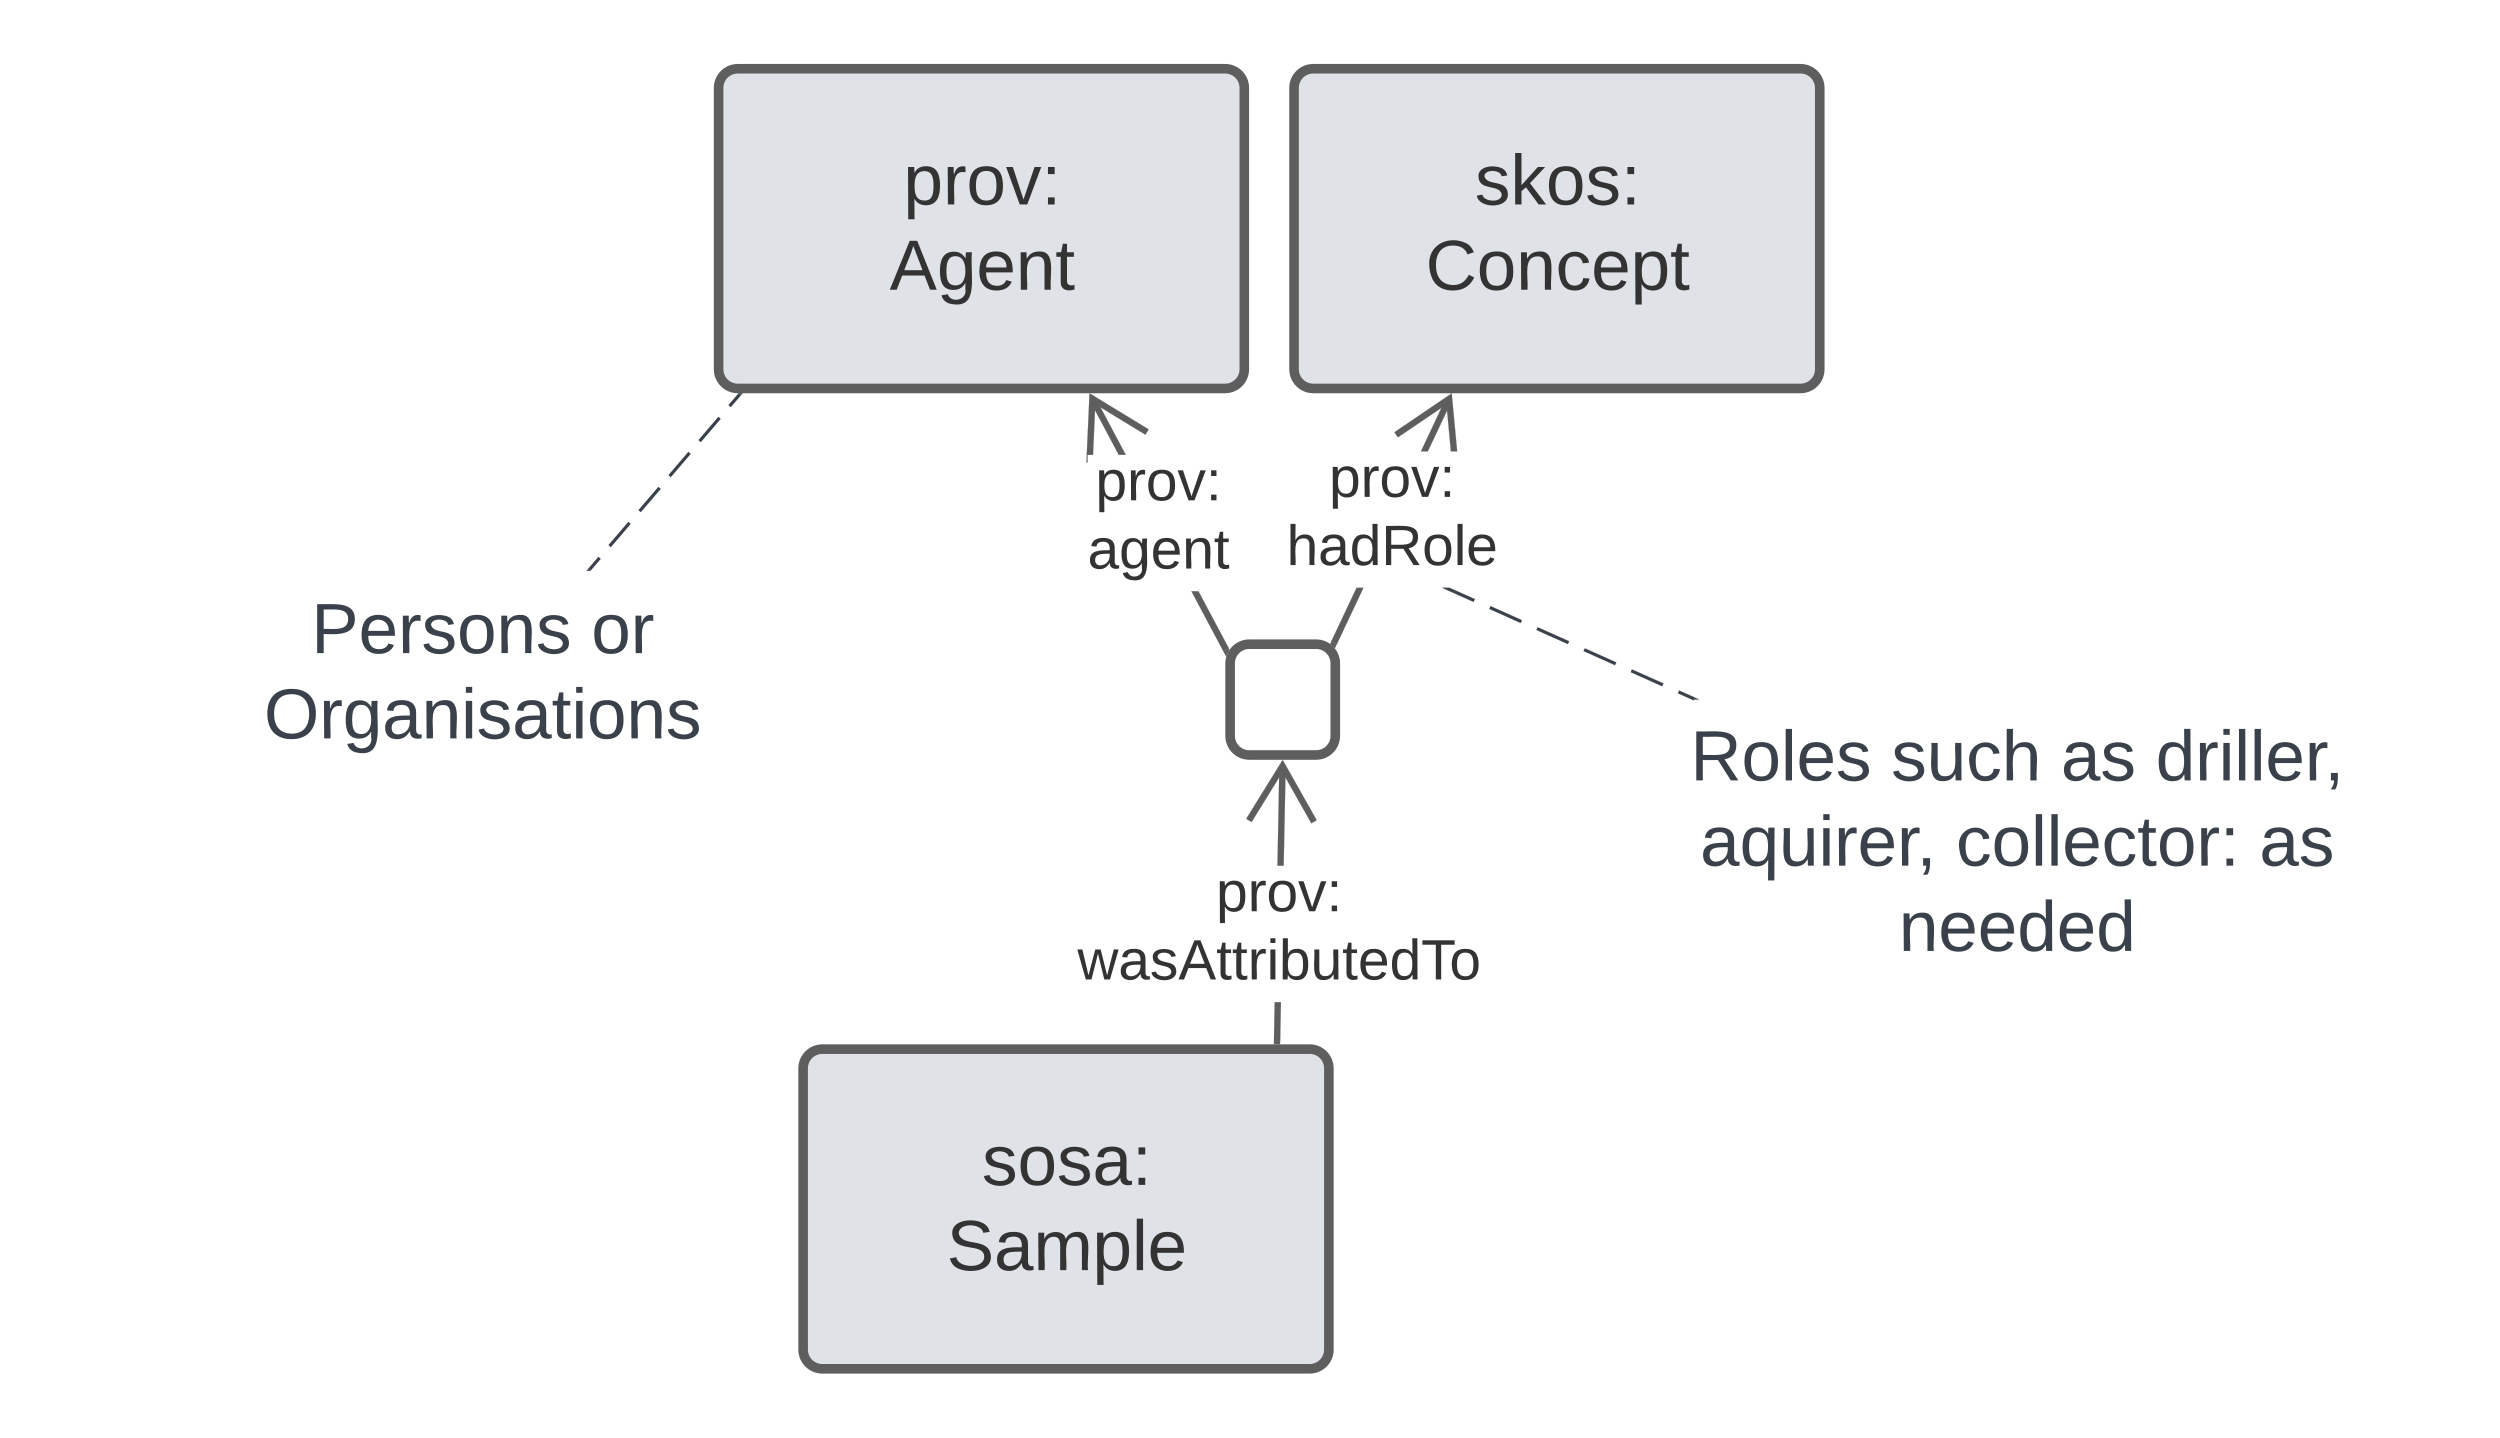
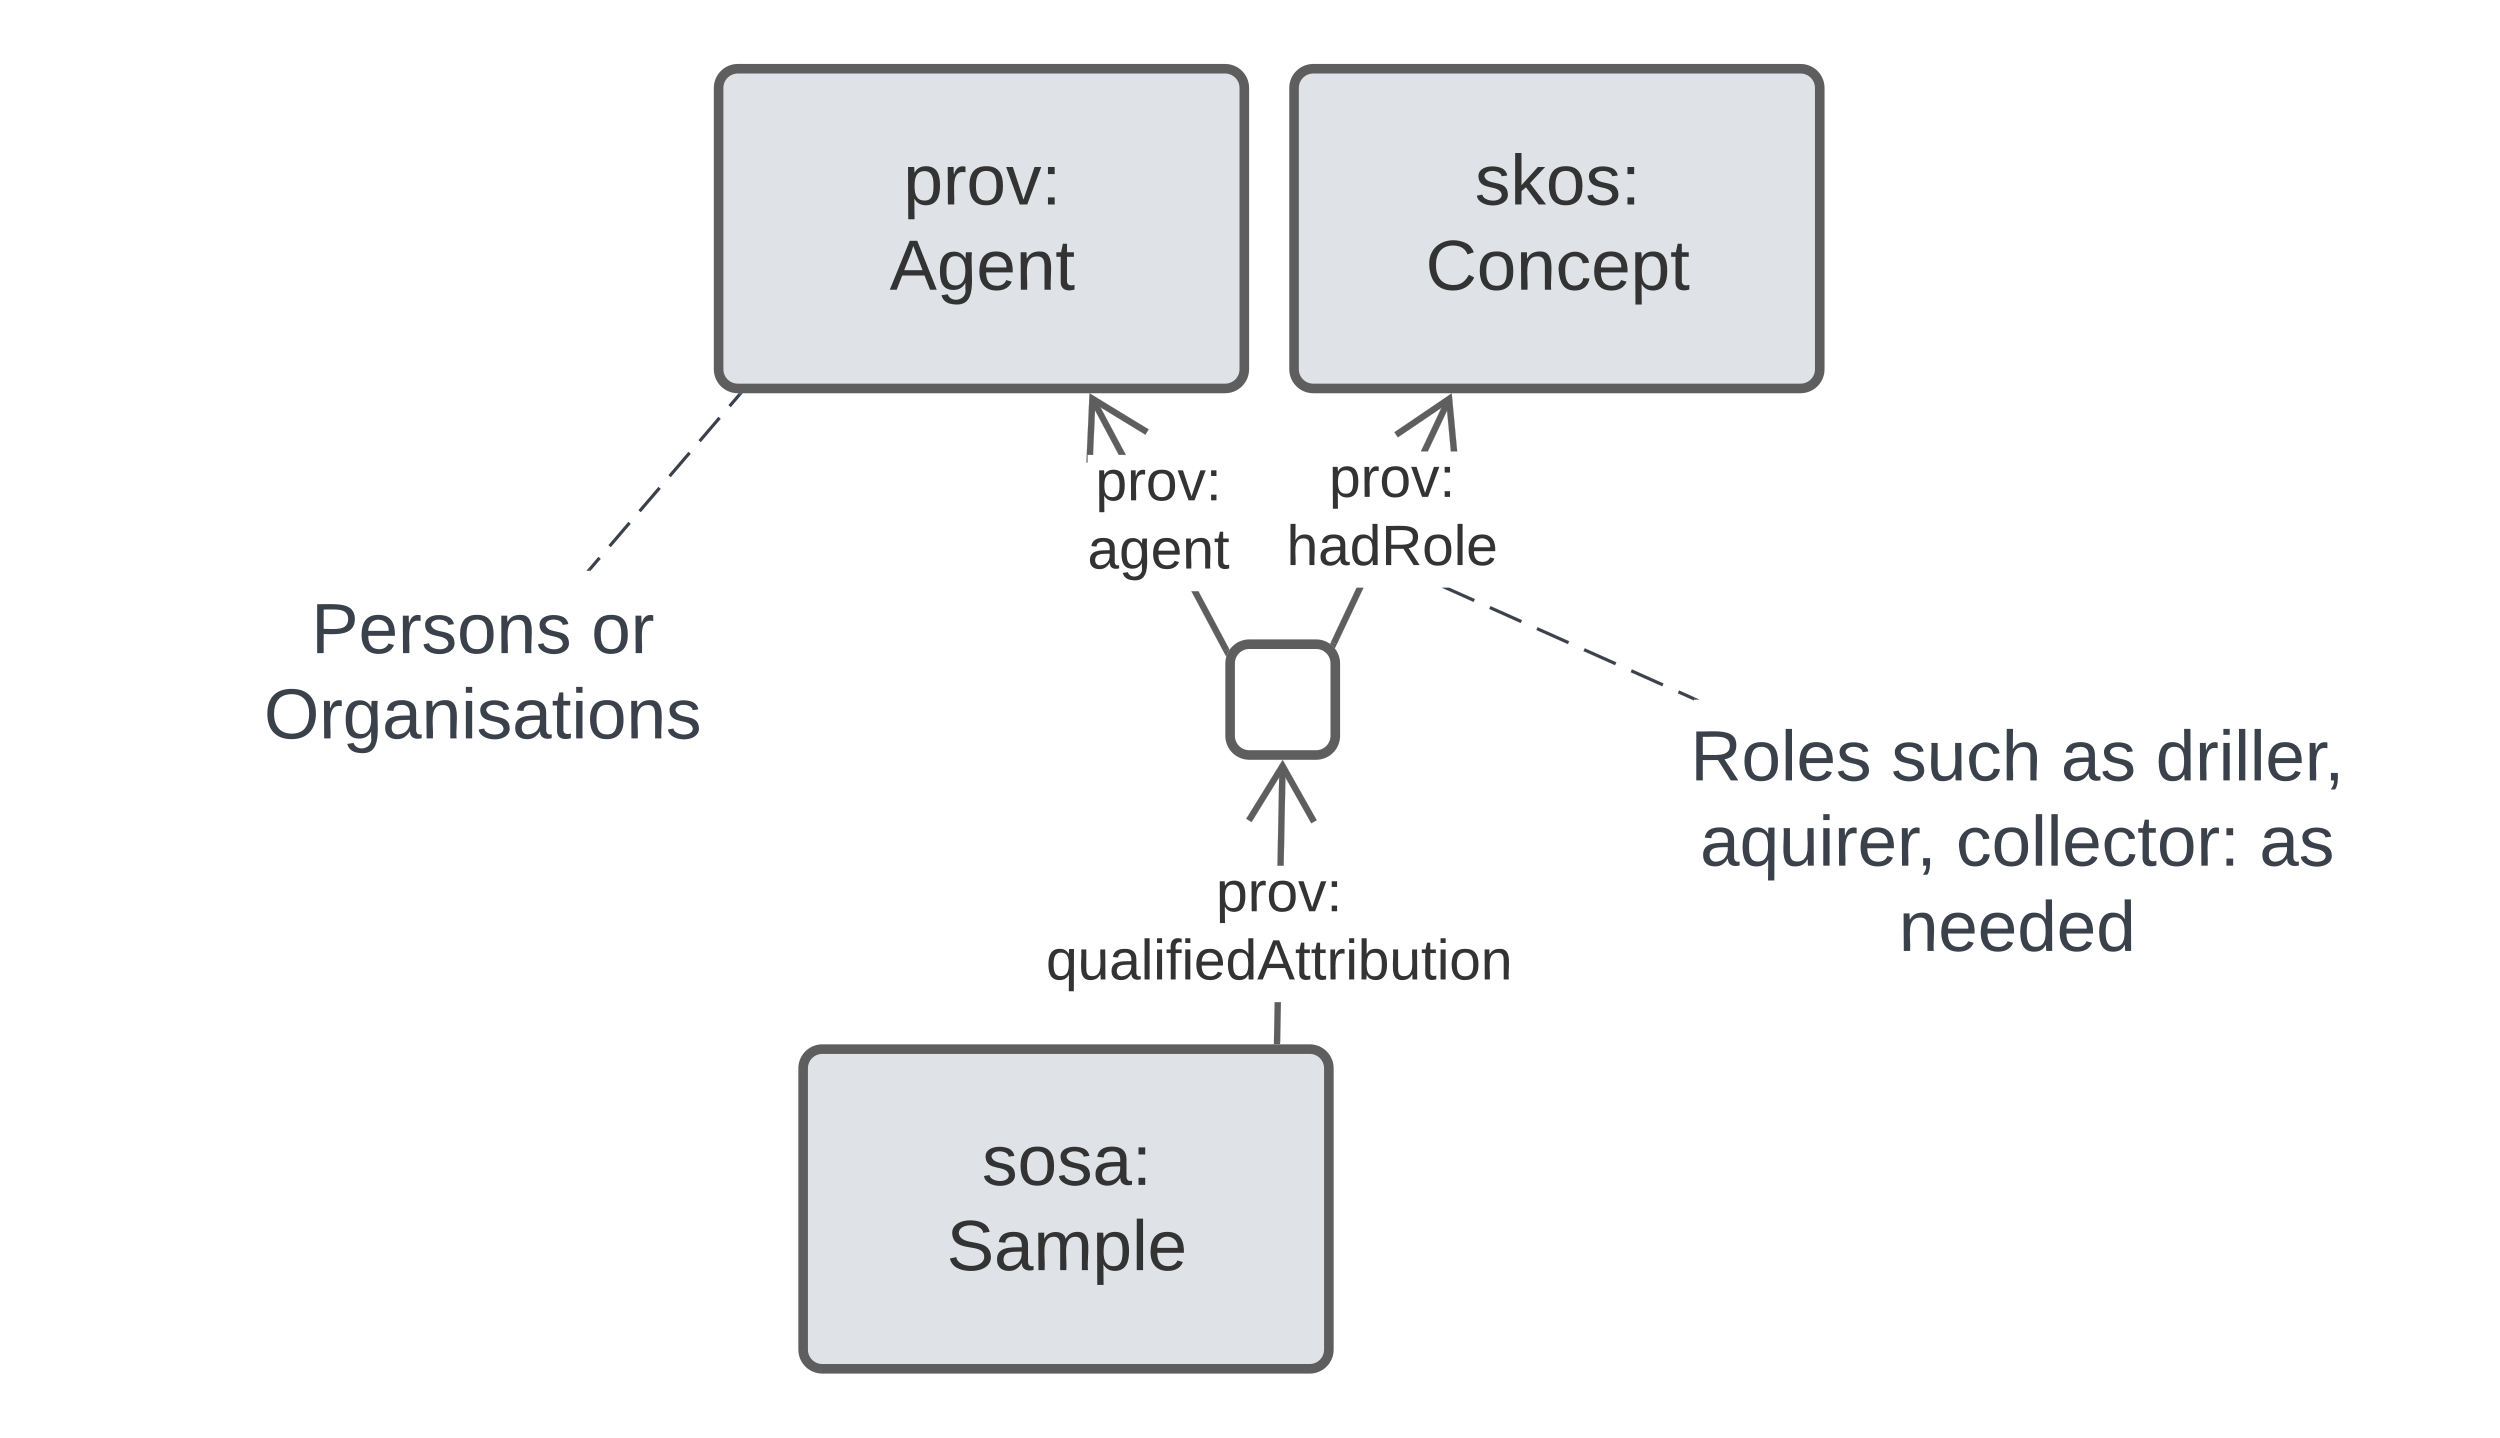
<svg xmlns="http://www.w3.org/2000/svg" xmlns:ns1="lucid" xmlns:xlink="http://www.w3.org/1999/xlink" width="782" height="449.67">
  <g transform="translate(-639 -181.1667)" ns1:page-tab-id="jpr.TOVd_6vZ">
    <path d="M500 0h1000v1000H500z" fill="#fff" />
    <path d="M890.22 515.33a6 6 0 0 1 6-6h152.45a6 6 0 0 1 6 6v88a6 6 0 0 1-6 6H896.22a6 6 0 0 1-6-6z" stroke="#5e5e5e" stroke-width="3" fill="#dfe3e8" />
    <use xlink:href="#a" transform="matrix(1,0,0,1,895.2222,514.3333) translate(50.95679 37.46528)" />
    <use xlink:href="#b" transform="matrix(1,0,0,1,895.2222,514.3333) translate(39.90741 64.13194)" />
    <path d="M863.78 208.67a6 6 0 0 1 6-6h152.44a6 6 0 0 1 6 6v88a6 6 0 0 1-6 6H869.78a6 6 0 0 1-6-6z" stroke="#5e5e5e" stroke-width="3" fill="#dfe3e8" />
    <use xlink:href="#c" transform="matrix(1,0,0,1,868.7778,207.6667) translate(52.83951 37.46528)" />
    <use xlink:href="#d" transform="matrix(1,0,0,1,868.7778,207.6667) translate(48.48765 64.13194)" />
    <path d="M1043.78 208.67a6 6 0 0 1 6-6h152.44a6 6 0 0 1 6 6v88a6 6 0 0 1-6 6h-152.44a6 6 0 0 1-6-6z" stroke="#5e5e5e" stroke-width="3" fill="#dfe3e8" />
    <use xlink:href="#e" transform="matrix(1,0,0,1,1048.778,207.6667) translate(51.57407 37.46528)" />
    <use xlink:href="#f" transform="matrix(1,0,0,1,1048.778,207.6667) translate(36.17284 64.13194)" />
    <path d="M1023.78 388.67a6 6 0 0 1 6-6h20.9a6 6 0 0 1 6 6v22.66a6 6 0 0 1-6 6h-20.9a6 6 0 0 1-6-6z" stroke="#5e5e5e" stroke-width="3" fill="#fff" />
    <path d="M1057.13 382.74l-1.76-.83 7.96-16.87h2.15zm36.1-76.5l-7.62 16.13h-2.15l8-16.98z" stroke="#5e5e5e" stroke-width=".05" fill="#5e5e5e" />
    <path d="M1057.14 382.72l-.6 1.3-.57-.66-.9-.76.3-.7z" fill="#5e5e5e" />
    <path stroke="#5e5e5e" stroke-width=".05" fill="#5e5e5e" />
    <path d="M1094.8 322.37h-1.97l-1.37-14.7-15.2 10.3-1.1-1.6 17.93-12.16z" stroke="#5e5e5e" stroke-width=".05" fill="#5e5e5e" />
    <use xlink:href="#g" transform="matrix(1,0,0,1,1041.43,322.3661) translate(13.31364 14.22222)" />
    <use xlink:href="#h" transform="matrix(1,0,0,1,1041.43,322.3661) translate(0.005 35.55556)" />
    <path d="M1023.43 384.05l-1.72.92-10.04-18.86h2.2zm-32.28-60.6h-2.2l-9.18-17.22 1.72-.92z" stroke="#5e5e5e" stroke-width=".05" fill="#5e5e5e" />
    <path d="M1023.6 384.4l-.5.86-.46 1.1-.06.25-.9-1.65 1.73-.92z" fill="#5e5e5e" />
    <path stroke="#5e5e5e" stroke-width=".05" fill="#5e5e5e" />
    <path d="M998.3 315.48l-1.03 1.66-15.67-9.55-.7 15.85h-1.72v2.4h-.35l.97-21.64z" stroke="#5e5e5e" stroke-width=".05" fill="#5e5e5e" />
    <use xlink:href="#g" transform="matrix(1,0,0,1,979.1844,323.447) translate(2.498827 14.22222)" />
    <use xlink:href="#i" transform="matrix(1,0,0,1,979.1844,323.447) translate(0.005 35.55556)" />
    <path d="M1039.44 506.85l-1.95-.04.23-12.15h1.95zm1.72-86.18l-.63 31.3h-1.94l.6-31.34z" stroke="#5e5e5e" stroke-width=".05" fill="#5e5e5e" />
    <path d="M1039.44 506.83l-.02 1h-1.95l.02-1.04z" fill="#5e5e5e" />
    <path stroke="#5e5e5e" stroke-width=".05" fill="#5e5e5e" />
    <path d="M1050.87 437.73l-1.7.96-9.03-16-9.65 15.62-1.67-1.03 11.4-18.42z" stroke="#5e5e5e" stroke-width=".05" fill="#5e5e5e" />
-     <use xlink:href="#g" transform="matrix(1,0,0,1,976.0228,451.9853) translate(43.38772 14.22222)" />
-     <use xlink:href="#j" transform="matrix(1,0,0,1,976.0228,451.9853) translate(0.005 35.55556)" />
+     <use xlink:href="#g" transform="matrix(1,0,0,1,966.1956,451.9853) translate(53.21488 14.22222)" />
+     <use xlink:href="#j" transform="matrix(1,0,0,1,966.1956,451.9853) translate(0.005 35.55556)" />
    <path d="M1140 406a6 6 0 0 1 6-6h248a6 6 0 0 1 6 6v78a6 6 0 0 1-6 6h-248a6 6 0 0 1-6-6z" stroke="#000" stroke-opacity="0" stroke-width="2" fill="#fff" fill-opacity="0" />
    <use xlink:href="#k" transform="matrix(1,0,0,1,1145,405) translate(22.74691 20.27778)" />
    <use xlink:href="#l" transform="matrix(1,0,0,1,1145,405) translate(85.58642 20.27778)" />
    <use xlink:href="#m" transform="matrix(1,0,0,1,1145,405) translate(138.6728 20.27778)" />
    <use xlink:href="#n" transform="matrix(1,0,0,1,1145,405) translate(168.3025 20.27778)" />
    <use xlink:href="#o" transform="matrix(1,0,0,1,1145,405) translate(25.80247 46.94444)" />
    <use xlink:href="#p" transform="matrix(1,0,0,1,1145,405) translate(105.8642 46.94444)" />
    <use xlink:href="#q" transform="matrix(1,0,0,1,1145,405) translate(200.7407 46.94444)" />
    <use xlink:href="#r" transform="matrix(1,0,0,1,1145,405) translate(87.96296 73.61111)" />
    <path d="M1169.15 399.36l-.4.87-4.9-2.2.38-.87zm-9.83-4.4l-.4.87-9.83-4.4.38-.87zm-14.75-6.6l-.4.87-9.83-4.4.4-.86zm-14.75-6.6l-.4.87-9.83-4.4.38-.86zm-14.75-6.6l-.4.88-9.82-4.4.38-.87zm-14.75-6.6l-.4.88-9.82-4.4h2.3z" stroke="#3a414a" stroke-width=".05" fill="#3a414a" />
    <path d="M1170.58 400h-1.73l.3-.64z" fill="#3a414a" />
    <path stroke="#3a414a" stroke-width=".05" fill="#3a414a" />
    <path stroke="#3a414a" stroke-width=".05" fill="#3a414a" />
    <path d="M660 365.7a6 6 0 0 1 6-6h248a6 6 0 0 1 6 6v45.63a6 6 0 0 1-6 6H666a6 6 0 0 1-6-6z" stroke="#000" stroke-opacity="0" stroke-width="2" fill="#fff" fill-opacity="0" />
    <g>
      <use xlink:href="#s" transform="matrix(1,0,0,1,665,364.6913) translate(71.35802 20.77778)" />
      <use xlink:href="#t" transform="matrix(1,0,0,1,665,364.6913) translate(158.9506 20.77778)" />
      <use xlink:href="#u" transform="matrix(1,0,0,1,665,364.6913) translate(56.57407 47.44444)" />
    </g>
    <path d="M823.42 359.3l3.13-3.64m3.13-3.65l6.25-7.3m3.13-3.64l6.26-7.3m3.13-3.66l6.25-7.3m3.13-3.65l6.25-7.3m3.13-3.65l3.14-3.65" stroke="#3a414a" fill="none" />
    <path d="M823.8 359.6l-.08.1h-1.25l.6-.7zM870.7 304.87l-.73-.62.07-.08h1.25z" stroke="#3a414a" stroke-width=".05" fill="#3a414a" />
    <defs>
      <path fill="#333" d="M135-143c-3-34-86-38-87 0 15 53 115 12 119 90S17 21 10-45l28-5c4 36 97 45 98 0-10-56-113-15-118-90-4-57 82-63 122-42 12 7 21 19 24 35" id="v" />
      <path fill="#333" d="M100-194c62-1 85 37 85 99 1 63-27 99-86 99S16-35 15-95c0-66 28-99 85-99zM99-20c44 1 53-31 53-75 0-43-8-75-51-75s-53 32-53 75 10 74 51 75" id="w" />
      <path fill="#333" d="M141-36C126-15 110 5 73 4 37 3 15-17 15-53c-1-64 63-63 125-63 3-35-9-54-41-54-24 1-41 7-42 31l-33-3c5-37 33-52 76-52 45 0 72 20 72 64v82c-1 20 7 32 28 27v20c-31 9-61-2-59-35zM48-53c0 20 12 33 32 33 41-3 63-29 60-74-43 2-92-5-92 41" id="x" />
      <path fill="#333" d="M33-154v-36h34v36H33zM33 0v-36h34V0H33" id="y" />
      <g id="a">
        <use transform="matrix(0.0617284,0,0,0.0617284,0,0)" xlink:href="#v" />
        <use transform="matrix(0.0617284,0,0,0.0617284,11.11111,0)" xlink:href="#w" />
        <use transform="matrix(0.0617284,0,0,0.0617284,23.45679,0)" xlink:href="#v" />
        <use transform="matrix(0.0617284,0,0,0.0617284,34.5679,0)" xlink:href="#x" />
        <use transform="matrix(0.0617284,0,0,0.0617284,46.91358,0)" xlink:href="#y" />
      </g>
      <path fill="#333" d="M185-189c-5-48-123-54-124 2 14 75 158 14 163 119 3 78-121 87-175 55-17-10-28-26-33-46l33-7c5 56 141 63 141-1 0-78-155-14-162-118-5-82 145-84 179-34 5 7 8 16 11 25" id="z" />
      <path fill="#333" d="M210-169c-67 3-38 105-44 169h-31v-121c0-29-5-50-35-48C34-165 62-65 56 0H25l-1-190h30c1 10-1 24 2 32 10-44 99-50 107 0 11-21 27-35 58-36 85-2 47 119 55 194h-31v-121c0-29-5-49-35-48" id="A" />
      <path fill="#333" d="M115-194c55 1 70 41 70 98S169 2 115 4C84 4 66-9 55-30l1 105H24l-1-265h31l2 30c10-21 28-34 59-34zm-8 174c40 0 45-34 45-75s-6-73-45-74c-42 0-51 32-51 76 0 43 10 73 51 73" id="B" />
      <path fill="#333" d="M24 0v-261h32V0H24" id="C" />
      <path fill="#333" d="M100-194c63 0 86 42 84 106H49c0 40 14 67 53 68 26 1 43-12 49-29l28 8c-11 28-37 45-77 45C44 4 14-33 15-96c1-61 26-98 85-98zm52 81c6-60-76-77-97-28-3 7-6 17-6 28h103" id="D" />
      <g id="b">
        <use transform="matrix(0.0617284,0,0,0.0617284,0,0)" xlink:href="#z" />
        <use transform="matrix(0.0617284,0,0,0.0617284,14.81481,0)" xlink:href="#x" />
        <use transform="matrix(0.0617284,0,0,0.0617284,27.16049,0)" xlink:href="#A" />
        <use transform="matrix(0.0617284,0,0,0.0617284,45.61728,0)" xlink:href="#B" />
        <use transform="matrix(0.0617284,0,0,0.0617284,57.96296,0)" xlink:href="#C" />
        <use transform="matrix(0.0617284,0,0,0.0617284,62.83951,0)" xlink:href="#D" />
      </g>
      <path fill="#333" d="M114-163C36-179 61-72 57 0H25l-1-190h30c1 12-1 29 2 39 6-27 23-49 58-41v29" id="E" />
      <path fill="#333" d="M108 0H70L1-190h34L89-25l56-165h34" id="F" />
      <g id="c">
        <use transform="matrix(0.0617284,0,0,0.0617284,0,0)" xlink:href="#B" />
        <use transform="matrix(0.0617284,0,0,0.0617284,12.34568,0)" xlink:href="#E" />
        <use transform="matrix(0.0617284,0,0,0.0617284,19.69136,0)" xlink:href="#w" />
        <use transform="matrix(0.0617284,0,0,0.0617284,32.03704,0)" xlink:href="#F" />
        <use transform="matrix(0.0617284,0,0,0.0617284,43.14815,0)" xlink:href="#y" />
      </g>
      <path fill="#333" d="M205 0l-28-72H64L36 0H1l101-248h38L239 0h-34zm-38-99l-47-123c-12 45-31 82-46 123h93" id="G" />
      <path fill="#333" d="M177-190C167-65 218 103 67 71c-23-6-38-20-44-43l32-5c15 47 100 32 89-28v-30C133-14 115 1 83 1 29 1 15-40 15-95c0-56 16-97 71-98 29-1 48 16 59 35 1-10 0-23 2-32h30zM94-22c36 0 50-32 50-73 0-42-14-75-50-75-39 0-46 34-46 75s6 73 46 73" id="H" />
      <path fill="#333" d="M117-194c89-4 53 116 60 194h-32v-121c0-31-8-49-39-48C34-167 62-67 57 0H25l-1-190h30c1 10-1 24 2 32 11-22 29-35 61-36" id="I" />
      <path fill="#333" d="M59-47c-2 24 18 29 38 22v24C64 9 27 4 27-40v-127H5v-23h24l9-43h21v43h35v23H59v120" id="J" />
      <g id="d">
        <use transform="matrix(0.0617284,0,0,0.0617284,0,0)" xlink:href="#G" />
        <use transform="matrix(0.0617284,0,0,0.0617284,14.81481,0)" xlink:href="#H" />
        <use transform="matrix(0.0617284,0,0,0.0617284,27.16049,0)" xlink:href="#D" />
        <use transform="matrix(0.0617284,0,0,0.0617284,39.50617,0)" xlink:href="#I" />
        <use transform="matrix(0.0617284,0,0,0.0617284,51.85185,0)" xlink:href="#J" />
      </g>
      <path fill="#333" d="M143 0L79-87 56-68V0H24v-261h32v163l83-92h37l-77 82L181 0h-38" id="K" />
      <g id="e">
        <use transform="matrix(0.0617284,0,0,0.0617284,0,0)" xlink:href="#v" />
        <use transform="matrix(0.0617284,0,0,0.0617284,11.11111,0)" xlink:href="#K" />
        <use transform="matrix(0.0617284,0,0,0.0617284,22.22222,0)" xlink:href="#w" />
        <use transform="matrix(0.0617284,0,0,0.0617284,34.5679,0)" xlink:href="#v" />
        <use transform="matrix(0.0617284,0,0,0.0617284,45.67901,0)" xlink:href="#y" />
      </g>
      <path fill="#333" d="M212-179c-10-28-35-45-73-45-59 0-87 40-87 99 0 60 29 101 89 101 43 0 62-24 78-52l27 14C228-24 195 4 139 4 59 4 22-46 18-125c-6-104 99-153 187-111 19 9 31 26 39 46" id="L" />
      <path fill="#333" d="M96-169c-40 0-48 33-48 73s9 75 48 75c24 0 41-14 43-38l32 2c-6 37-31 61-74 61-59 0-76-41-82-99-10-93 101-131 147-64 4 7 5 14 7 22l-32 3c-4-21-16-35-41-35" id="M" />
      <g id="f">
        <use transform="matrix(0.0617284,0,0,0.0617284,0,0)" xlink:href="#L" />
        <use transform="matrix(0.0617284,0,0,0.0617284,15.98765,0)" xlink:href="#w" />
        <use transform="matrix(0.0617284,0,0,0.0617284,28.33333,0)" xlink:href="#I" />
        <use transform="matrix(0.0617284,0,0,0.0617284,40.67901,0)" xlink:href="#M" />
        <use transform="matrix(0.0617284,0,0,0.0617284,51.79012,0)" xlink:href="#D" />
        <use transform="matrix(0.0617284,0,0,0.0617284,64.1358,0)" xlink:href="#B" />
        <use transform="matrix(0.0617284,0,0,0.0617284,76.48148,0)" xlink:href="#J" />
      </g>
      <g id="g">
        <use transform="matrix(0.04938272,0,0,0.04938272,0,0)" xlink:href="#B" />
        <use transform="matrix(0.04938272,0,0,0.04938272,9.876543,0)" xlink:href="#E" />
        <use transform="matrix(0.04938272,0,0,0.04938272,15.75309,0)" xlink:href="#w" />
        <use transform="matrix(0.04938272,0,0,0.04938272,25.62963,0)" xlink:href="#F" />
        <use transform="matrix(0.04938272,0,0,0.04938272,34.51852,0)" xlink:href="#y" />
      </g>
      <path fill="#333" d="M106-169C34-169 62-67 57 0H25v-261h32l-1 103c12-21 28-36 61-36 89 0 53 116 60 194h-32v-121c2-32-8-49-39-48" id="N" />
      <path fill="#333" d="M85-194c31 0 48 13 60 33l-1-100h32l1 261h-30c-2-10 0-23-3-31C134-8 116 4 85 4 32 4 16-35 15-94c0-66 23-100 70-100zm9 24c-40 0-46 34-46 75 0 40 6 74 45 74 42 0 51-32 51-76 0-42-9-74-50-73" id="O" />
      <path fill="#333" d="M233-177c-1 41-23 64-60 70L243 0h-38l-65-103H63V0H30v-248c88 3 205-21 203 71zM63-129c60-2 137 13 137-47 0-61-80-42-137-45v92" id="P" />
      <g id="h">
        <use transform="matrix(0.04938272,0,0,0.04938272,0,0)" xlink:href="#N" />
        <use transform="matrix(0.04938272,0,0,0.04938272,9.876543,0)" xlink:href="#x" />
        <use transform="matrix(0.04938272,0,0,0.04938272,19.75309,0)" xlink:href="#O" />
        <use transform="matrix(0.04938272,0,0,0.04938272,29.62963,0)" xlink:href="#P" />
        <use transform="matrix(0.04938272,0,0,0.04938272,42.41975,0)" xlink:href="#w" />
        <use transform="matrix(0.04938272,0,0,0.04938272,52.2963,0)" xlink:href="#C" />
        <use transform="matrix(0.04938272,0,0,0.04938272,56.19753,0)" xlink:href="#D" />
      </g>
      <g id="i">
        <use transform="matrix(0.04938272,0,0,0.04938272,0,0)" xlink:href="#x" />
        <use transform="matrix(0.04938272,0,0,0.04938272,9.876543,0)" xlink:href="#H" />
        <use transform="matrix(0.04938272,0,0,0.04938272,19.75309,0)" xlink:href="#D" />
        <use transform="matrix(0.04938272,0,0,0.04938272,29.62963,0)" xlink:href="#I" />
        <use transform="matrix(0.04938272,0,0,0.04938272,39.50617,0)" xlink:href="#J" />
      </g>
-       <path fill="#333" d="M206 0h-36l-40-164L89 0H53L-1-190h32L70-26l43-164h34l41 164 42-164h31" id="Q" />
-       <path fill="#333" d="M24-231v-30h32v30H24zM24 0v-190h32V0H24" id="R" />
-       <path fill="#333" d="M115-194c53 0 69 39 70 98 0 66-23 100-70 100C84 3 66-7 56-30L54 0H23l1-261h32v101c10-23 28-34 59-34zm-8 174c40 0 45-34 45-75 0-40-5-75-45-74-42 0-51 32-51 76 0 43 10 73 51 73" id="S" />
-       <path fill="#333" d="M84 4C-5 8 30-112 23-190h32v120c0 31 7 50 39 49 72-2 45-101 50-169h31l1 190h-30c-1-10 1-25-2-33-11 22-28 36-60 37" id="T" />
-       <path fill="#333" d="M127-220V0H93v-220H8v-28h204v28h-85" id="U" />
+       <path fill="#333" d="M145-31C134-9 116 4 85 4 32 4 16-35 15-94c0-59 17-99 70-100 32-1 48 14 60 33 0-11-1-24 2-32h30l-1 268h-32zM93-21c41 0 51-33 51-76s-8-73-50-73c-40 0-46 35-46 75s5 74 45 74" id="Q" />
+       <path fill="#333" d="M84 4C-5 8 30-112 23-190h32v120c0 31 7 50 39 49 72-2 45-101 50-169h31l1 190h-30c-1-10 1-25-2-33-11 22-28 36-60 37" id="R" />
+       <path fill="#333" d="M24-231v-30h32v30H24zM24 0v-190h32V0H24" id="S" />
+       <path fill="#333" d="M101-234c-31-9-42 10-38 44h38v23H63V0H32v-167H5v-23h27c-7-52 17-82 69-68v24" id="T" />
+       <path fill="#333" d="M115-194c53 0 69 39 70 98 0 66-23 100-70 100C84 3 66-7 56-30L54 0H23l1-261h32v101c10-23 28-34 59-34zm-8 174c40 0 45-34 45-75 0-40-5-75-45-74-42 0-51 32-51 76 0 43 10 73 51 73" id="U" />
      <g id="j">
        <use transform="matrix(0.04938272,0,0,0.04938272,0,0)" xlink:href="#Q" />
-         <use transform="matrix(0.04938272,0,0,0.04938272,12.79012,0)" xlink:href="#x" />
-         <use transform="matrix(0.04938272,0,0,0.04938272,22.66667,0)" xlink:href="#v" />
-         <use transform="matrix(0.04938272,0,0,0.04938272,31.55556,0)" xlink:href="#G" />
-         <use transform="matrix(0.04938272,0,0,0.04938272,43.40741,0)" xlink:href="#J" />
-         <use transform="matrix(0.04938272,0,0,0.04938272,48.34568,0)" xlink:href="#J" />
-         <use transform="matrix(0.04938272,0,0,0.04938272,53.28395,0)" xlink:href="#E" />
-         <use transform="matrix(0.04938272,0,0,0.04938272,59.16049,0)" xlink:href="#R" />
-         <use transform="matrix(0.04938272,0,0,0.04938272,63.06173,0)" xlink:href="#S" />
-         <use transform="matrix(0.04938272,0,0,0.04938272,72.93827,0)" xlink:href="#T" />
+         <use transform="matrix(0.04938272,0,0,0.04938272,9.876543,0)" xlink:href="#R" />
+         <use transform="matrix(0.04938272,0,0,0.04938272,19.75309,0)" xlink:href="#x" />
+         <use transform="matrix(0.04938272,0,0,0.04938272,29.62963,0)" xlink:href="#C" />
+         <use transform="matrix(0.04938272,0,0,0.04938272,33.53086,0)" xlink:href="#S" />
+         <use transform="matrix(0.04938272,0,0,0.04938272,37.4321,0)" xlink:href="#T" />
+         <use transform="matrix(0.04938272,0,0,0.04938272,42.37037,0)" xlink:href="#S" />
+         <use transform="matrix(0.04938272,0,0,0.04938272,46.2716,0)" xlink:href="#D" />
+         <use transform="matrix(0.04938272,0,0,0.04938272,56.14815,0)" xlink:href="#O" />
+         <use transform="matrix(0.04938272,0,0,0.04938272,66.02469,0)" xlink:href="#G" />
+         <use transform="matrix(0.04938272,0,0,0.04938272,77.87654,0)" xlink:href="#J" />
        <use transform="matrix(0.04938272,0,0,0.04938272,82.81481,0)" xlink:href="#J" />
-         <use transform="matrix(0.04938272,0,0,0.04938272,87.75309,0)" xlink:href="#D" />
-         <use transform="matrix(0.04938272,0,0,0.04938272,97.62963,0)" xlink:href="#O" />
-         <use transform="matrix(0.04938272,0,0,0.04938272,107.5062,0)" xlink:href="#U" />
-         <use transform="matrix(0.04938272,0,0,0.04938272,116.3457,0)" xlink:href="#w" />
+         <use transform="matrix(0.04938272,0,0,0.04938272,87.75309,0)" xlink:href="#E" />
+         <use transform="matrix(0.04938272,0,0,0.04938272,93.62963,0)" xlink:href="#S" />
+         <use transform="matrix(0.04938272,0,0,0.04938272,97.53086,0)" xlink:href="#U" />
+         <use transform="matrix(0.04938272,0,0,0.04938272,107.4074,0)" xlink:href="#R" />
+         <use transform="matrix(0.04938272,0,0,0.04938272,117.284,0)" xlink:href="#J" />
+         <use transform="matrix(0.04938272,0,0,0.04938272,122.2222,0)" xlink:href="#S" />
+         <use transform="matrix(0.04938272,0,0,0.04938272,126.1235,0)" xlink:href="#w" />
+         <use transform="matrix(0.04938272,0,0,0.04938272,136,0)" xlink:href="#I" />
      </g>
      <path fill="#3a414a" d="M233-177c-1 41-23 64-60 70L243 0h-38l-65-103H63V0H30v-248c88 3 205-21 203 71zM63-129c60-2 137 13 137-47 0-61-80-42-137-45v92" id="V" />
      <path fill="#3a414a" d="M100-194c62-1 85 37 85 99 1 63-27 99-86 99S16-35 15-95c0-66 28-99 85-99zM99-20c44 1 53-31 53-75 0-43-8-75-51-75s-53 32-53 75 10 74 51 75" id="W" />
      <path fill="#3a414a" d="M24 0v-261h32V0H24" id="X" />
      <path fill="#3a414a" d="M100-194c63 0 86 42 84 106H49c0 40 14 67 53 68 26 1 43-12 49-29l28 8c-11 28-37 45-77 45C44 4 14-33 15-96c1-61 26-98 85-98zm52 81c6-60-76-77-97-28-3 7-6 17-6 28h103" id="Y" />
      <path fill="#3a414a" d="M135-143c-3-34-86-38-87 0 15 53 115 12 119 90S17 21 10-45l28-5c4 36 97 45 98 0-10-56-113-15-118-90-4-57 82-63 122-42 12 7 21 19 24 35" id="Z" />
      <g id="k">
        <use transform="matrix(0.0617284,0,0,0.0617284,0,0)" xlink:href="#V" />
        <use transform="matrix(0.0617284,0,0,0.0617284,15.98765,0)" xlink:href="#W" />
        <use transform="matrix(0.0617284,0,0,0.0617284,28.33333,0)" xlink:href="#X" />
        <use transform="matrix(0.0617284,0,0,0.0617284,33.20988,0)" xlink:href="#Y" />
        <use transform="matrix(0.0617284,0,0,0.0617284,45.55556,0)" xlink:href="#Z" />
      </g>
      <path fill="#3a414a" d="M84 4C-5 8 30-112 23-190h32v120c0 31 7 50 39 49 72-2 45-101 50-169h31l1 190h-30c-1-10 1-25-2-33-11 22-28 36-60 37" id="aa" />
      <path fill="#3a414a" d="M96-169c-40 0-48 33-48 73s9 75 48 75c24 0 41-14 43-38l32 2c-6 37-31 61-74 61-59 0-76-41-82-99-10-93 101-131 147-64 4 7 5 14 7 22l-32 3c-4-21-16-35-41-35" id="ab" />
      <path fill="#3a414a" d="M106-169C34-169 62-67 57 0H25v-261h32l-1 103c12-21 28-36 61-36 89 0 53 116 60 194h-32v-121c2-32-8-49-39-48" id="ac" />
      <g id="l">
        <use transform="matrix(0.0617284,0,0,0.0617284,0,0)" xlink:href="#Z" />
        <use transform="matrix(0.0617284,0,0,0.0617284,11.11111,0)" xlink:href="#aa" />
        <use transform="matrix(0.0617284,0,0,0.0617284,23.45679,0)" xlink:href="#ab" />
        <use transform="matrix(0.0617284,0,0,0.0617284,34.5679,0)" xlink:href="#ac" />
      </g>
      <path fill="#3a414a" d="M141-36C126-15 110 5 73 4 37 3 15-17 15-53c-1-64 63-63 125-63 3-35-9-54-41-54-24 1-41 7-42 31l-33-3c5-37 33-52 76-52 45 0 72 20 72 64v82c-1 20 7 32 28 27v20c-31 9-61-2-59-35zM48-53c0 20 12 33 32 33 41-3 63-29 60-74-43 2-92-5-92 41" id="ad" />
      <g id="m">
        <use transform="matrix(0.0617284,0,0,0.0617284,0,0)" xlink:href="#ad" />
        <use transform="matrix(0.0617284,0,0,0.0617284,12.34568,0)" xlink:href="#Z" />
      </g>
      <path fill="#3a414a" d="M85-194c31 0 48 13 60 33l-1-100h32l1 261h-30c-2-10 0-23-3-31C134-8 116 4 85 4 32 4 16-35 15-94c0-66 23-100 70-100zm9 24c-40 0-46 34-46 75 0 40 6 74 45 74 42 0 51-32 51-76 0-42-9-74-50-73" id="ae" />
      <path fill="#3a414a" d="M114-163C36-179 61-72 57 0H25l-1-190h30c1 12-1 29 2 39 6-27 23-49 58-41v29" id="af" />
      <path fill="#3a414a" d="M24-231v-30h32v30H24zM24 0v-190h32V0H24" id="ag" />
      <path fill="#3a414a" d="M68-38c1 34 0 65-14 84H32c9-13 17-26 17-46H33v-38h35" id="ah" />
      <g id="n">
        <use transform="matrix(0.0617284,0,0,0.0617284,0,0)" xlink:href="#ae" />
        <use transform="matrix(0.0617284,0,0,0.0617284,12.34568,0)" xlink:href="#af" />
        <use transform="matrix(0.0617284,0,0,0.0617284,19.69136,0)" xlink:href="#ag" />
        <use transform="matrix(0.0617284,0,0,0.0617284,24.5679,0)" xlink:href="#X" />
        <use transform="matrix(0.0617284,0,0,0.0617284,29.44444,0)" xlink:href="#X" />
        <use transform="matrix(0.0617284,0,0,0.0617284,34.32099,0)" xlink:href="#Y" />
        <use transform="matrix(0.0617284,0,0,0.0617284,46.66667,0)" xlink:href="#af" />
        <use transform="matrix(0.0617284,0,0,0.0617284,52.77778,0)" xlink:href="#ah" />
      </g>
      <path fill="#3a414a" d="M145-31C134-9 116 4 85 4 32 4 16-35 15-94c0-59 17-99 70-100 32-1 48 14 60 33 0-11-1-24 2-32h30l-1 268h-32zM93-21c41 0 51-33 51-76s-8-73-50-73c-40 0-46 35-46 75s5 74 45 74" id="ai" />
      <g id="o">
        <use transform="matrix(0.0617284,0,0,0.0617284,0,0)" xlink:href="#ad" />
        <use transform="matrix(0.0617284,0,0,0.0617284,12.34568,0)" xlink:href="#ai" />
        <use transform="matrix(0.0617284,0,0,0.0617284,24.69136,0)" xlink:href="#aa" />
        <use transform="matrix(0.0617284,0,0,0.0617284,37.03704,0)" xlink:href="#ag" />
        <use transform="matrix(0.0617284,0,0,0.0617284,41.91358,0)" xlink:href="#af" />
        <use transform="matrix(0.0617284,0,0,0.0617284,49.25926,0)" xlink:href="#Y" />
        <use transform="matrix(0.0617284,0,0,0.0617284,61.60494,0)" xlink:href="#af" />
        <use transform="matrix(0.0617284,0,0,0.0617284,67.71605,0)" xlink:href="#ah" />
      </g>
      <path fill="#3a414a" d="M59-47c-2 24 18 29 38 22v24C64 9 27 4 27-40v-127H5v-23h24l9-43h21v43h35v23H59v120" id="aj" />
      <path fill="#3a414a" d="M33-154v-36h34v36H33zM33 0v-36h34V0H33" id="ak" />
      <g id="p">
        <use transform="matrix(0.0617284,0,0,0.0617284,0,0)" xlink:href="#ab" />
        <use transform="matrix(0.0617284,0,0,0.0617284,11.11111,0)" xlink:href="#W" />
        <use transform="matrix(0.0617284,0,0,0.0617284,23.45679,0)" xlink:href="#X" />
        <use transform="matrix(0.0617284,0,0,0.0617284,28.33333,0)" xlink:href="#X" />
        <use transform="matrix(0.0617284,0,0,0.0617284,33.20988,0)" xlink:href="#Y" />
        <use transform="matrix(0.0617284,0,0,0.0617284,45.55556,0)" xlink:href="#ab" />
        <use transform="matrix(0.0617284,0,0,0.0617284,56.66667,0)" xlink:href="#aj" />
        <use transform="matrix(0.0617284,0,0,0.0617284,62.83951,0)" xlink:href="#W" />
        <use transform="matrix(0.0617284,0,0,0.0617284,75.18519,0)" xlink:href="#af" />
        <use transform="matrix(0.0617284,0,0,0.0617284,82.53086,0)" xlink:href="#ak" />
      </g>
      <g id="q">
        <use transform="matrix(0.0617284,0,0,0.0617284,0,0)" xlink:href="#ad" />
        <use transform="matrix(0.0617284,0,0,0.0617284,12.34568,0)" xlink:href="#Z" />
      </g>
      <path fill="#3a414a" d="M117-194c89-4 53 116 60 194h-32v-121c0-31-8-49-39-48C34-167 62-67 57 0H25l-1-190h30c1 10-1 24 2 32 11-22 29-35 61-36" id="al" />
      <g id="r">
        <use transform="matrix(0.0617284,0,0,0.0617284,0,0)" xlink:href="#al" />
        <use transform="matrix(0.0617284,0,0,0.0617284,12.34568,0)" xlink:href="#Y" />
        <use transform="matrix(0.0617284,0,0,0.0617284,24.69136,0)" xlink:href="#Y" />
        <use transform="matrix(0.0617284,0,0,0.0617284,37.03704,0)" xlink:href="#ae" />
        <use transform="matrix(0.0617284,0,0,0.0617284,49.38272,0)" xlink:href="#Y" />
        <use transform="matrix(0.0617284,0,0,0.0617284,61.7284,0)" xlink:href="#ae" />
      </g>
      <path fill="#3a414a" d="M30-248c87 1 191-15 191 75 0 78-77 80-158 76V0H30v-248zm33 125c57 0 124 11 124-50 0-59-68-47-124-48v98" id="am" />
      <g id="s">
        <use transform="matrix(0.0617284,0,0,0.0617284,0,0)" xlink:href="#am" />
        <use transform="matrix(0.0617284,0,0,0.0617284,14.81481,0)" xlink:href="#Y" />
        <use transform="matrix(0.0617284,0,0,0.0617284,27.16049,0)" xlink:href="#af" />
        <use transform="matrix(0.0617284,0,0,0.0617284,34.50617,0)" xlink:href="#Z" />
        <use transform="matrix(0.0617284,0,0,0.0617284,45.61728,0)" xlink:href="#W" />
        <use transform="matrix(0.0617284,0,0,0.0617284,57.96296,0)" xlink:href="#al" />
        <use transform="matrix(0.0617284,0,0,0.0617284,70.30864,0)" xlink:href="#Z" />
      </g>
      <g id="t">
        <use transform="matrix(0.0617284,0,0,0.0617284,0,0)" xlink:href="#W" />
        <use transform="matrix(0.0617284,0,0,0.0617284,12.34568,0)" xlink:href="#af" />
      </g>
      <path fill="#3a414a" d="M140-251c81 0 123 46 123 126C263-46 219 4 140 4 59 4 17-45 17-125s42-126 123-126zm0 227c63 0 89-41 89-101s-29-99-89-99c-61 0-89 39-89 99S79-25 140-24" id="an" />
      <path fill="#3a414a" d="M177-190C167-65 218 103 67 71c-23-6-38-20-44-43l32-5c15 47 100 32 89-28v-30C133-14 115 1 83 1 29 1 15-40 15-95c0-56 16-97 71-98 29-1 48 16 59 35 1-10 0-23 2-32h30zM94-22c36 0 50-32 50-73 0-42-14-75-50-75-39 0-46 34-46 75s6 73 46 73" id="ao" />
      <g id="u">
        <use transform="matrix(0.0617284,0,0,0.0617284,0,0)" xlink:href="#an" />
        <use transform="matrix(0.0617284,0,0,0.0617284,17.28395,0)" xlink:href="#af" />
        <use transform="matrix(0.0617284,0,0,0.0617284,24.62963,0)" xlink:href="#ao" />
        <use transform="matrix(0.0617284,0,0,0.0617284,36.97531,0)" xlink:href="#ad" />
        <use transform="matrix(0.0617284,0,0,0.0617284,49.32099,0)" xlink:href="#al" />
        <use transform="matrix(0.0617284,0,0,0.0617284,61.66667,0)" xlink:href="#ag" />
        <use transform="matrix(0.0617284,0,0,0.0617284,66.54321,0)" xlink:href="#Z" />
        <use transform="matrix(0.0617284,0,0,0.0617284,77.65432,0)" xlink:href="#ad" />
        <use transform="matrix(0.0617284,0,0,0.0617284,90,0)" xlink:href="#aj" />
        <use transform="matrix(0.0617284,0,0,0.0617284,96.17284,0)" xlink:href="#ag" />
        <use transform="matrix(0.0617284,0,0,0.0617284,101.0494,0)" xlink:href="#W" />
        <use transform="matrix(0.0617284,0,0,0.0617284,113.3951,0)" xlink:href="#al" />
        <use transform="matrix(0.0617284,0,0,0.0617284,125.7407,0)" xlink:href="#Z" />
      </g>
    </defs>
  </g>
</svg>
